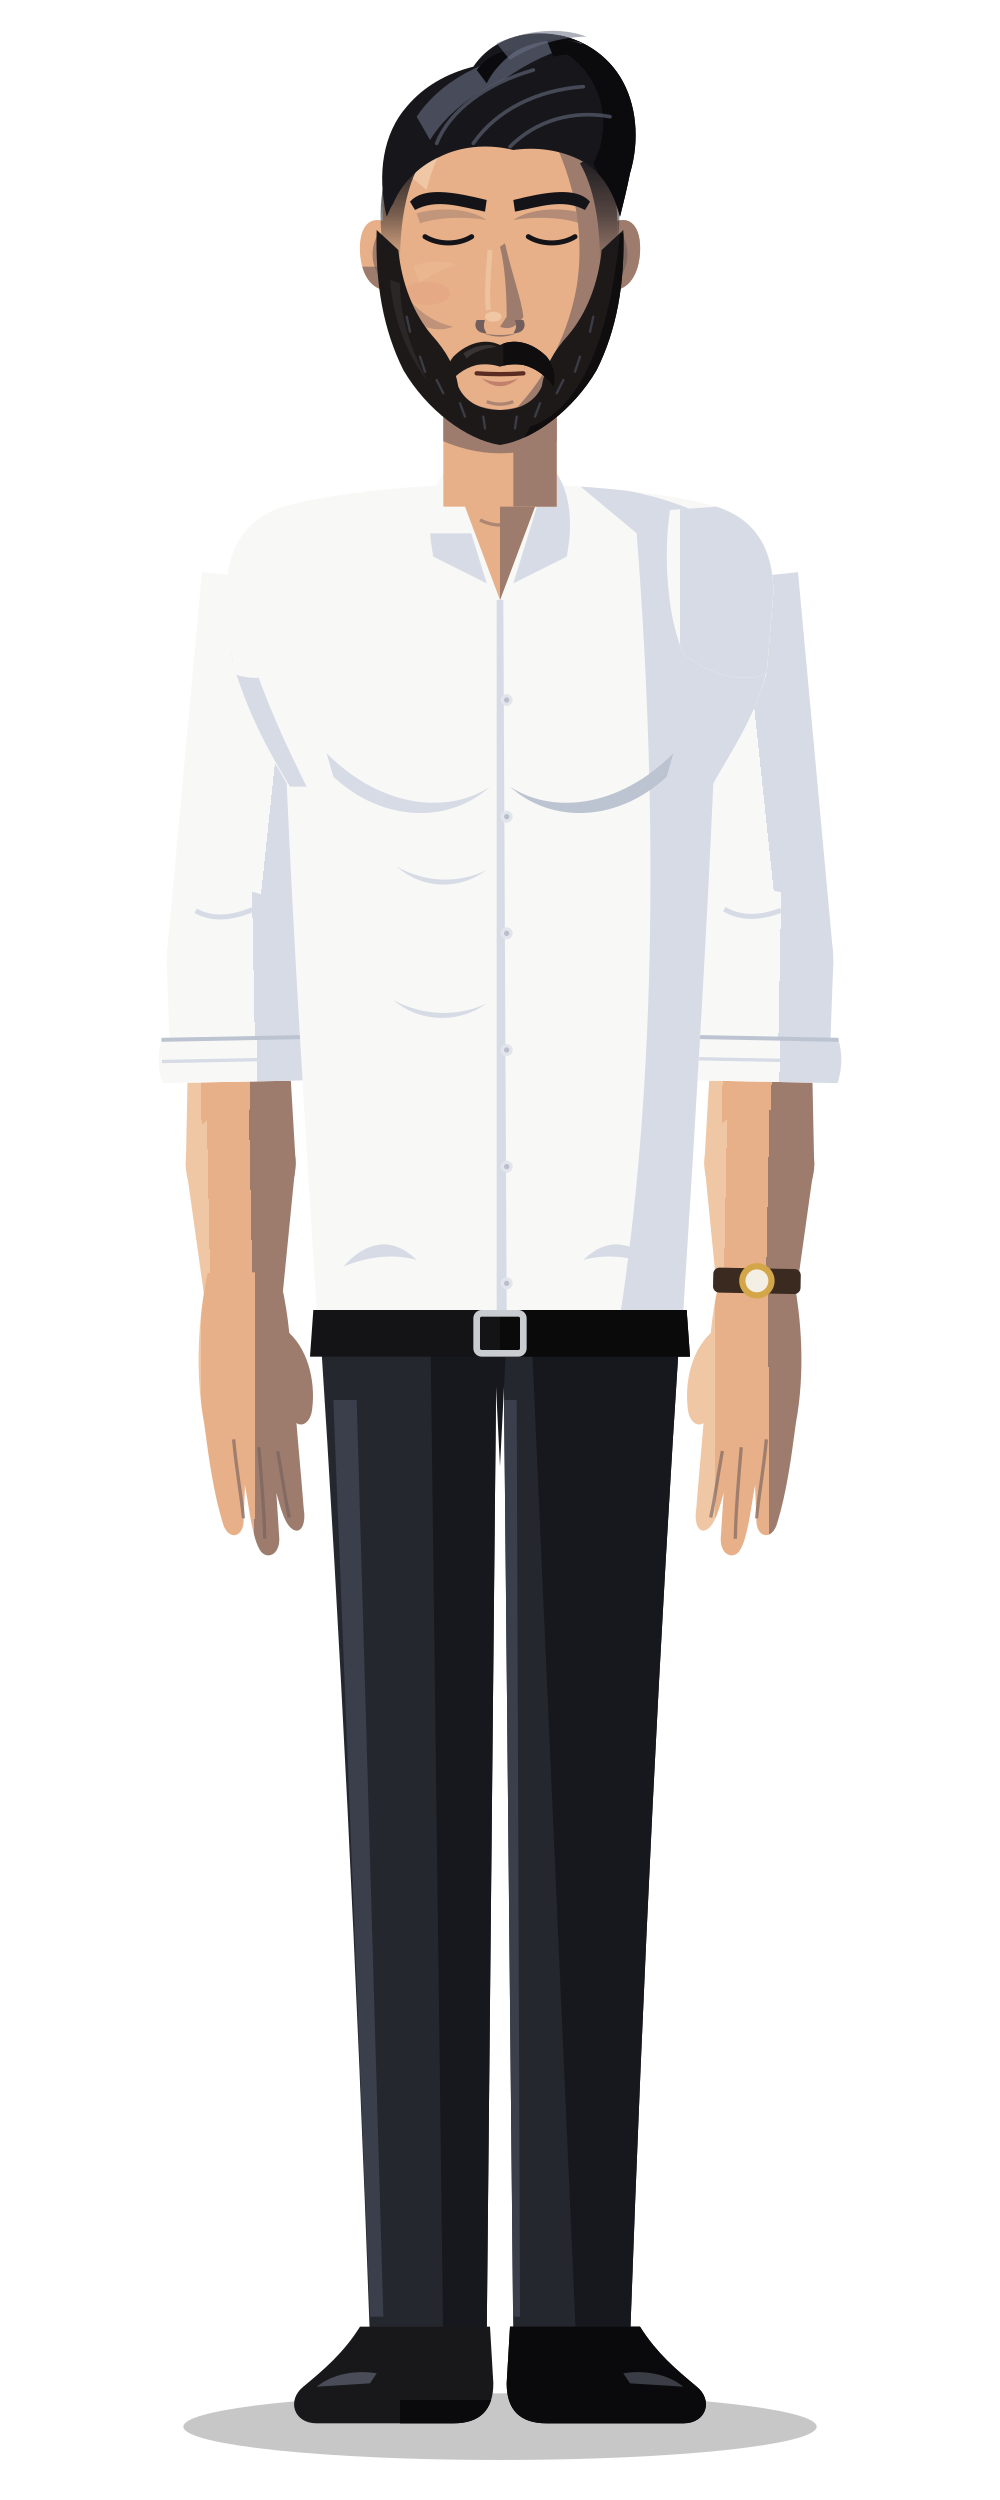
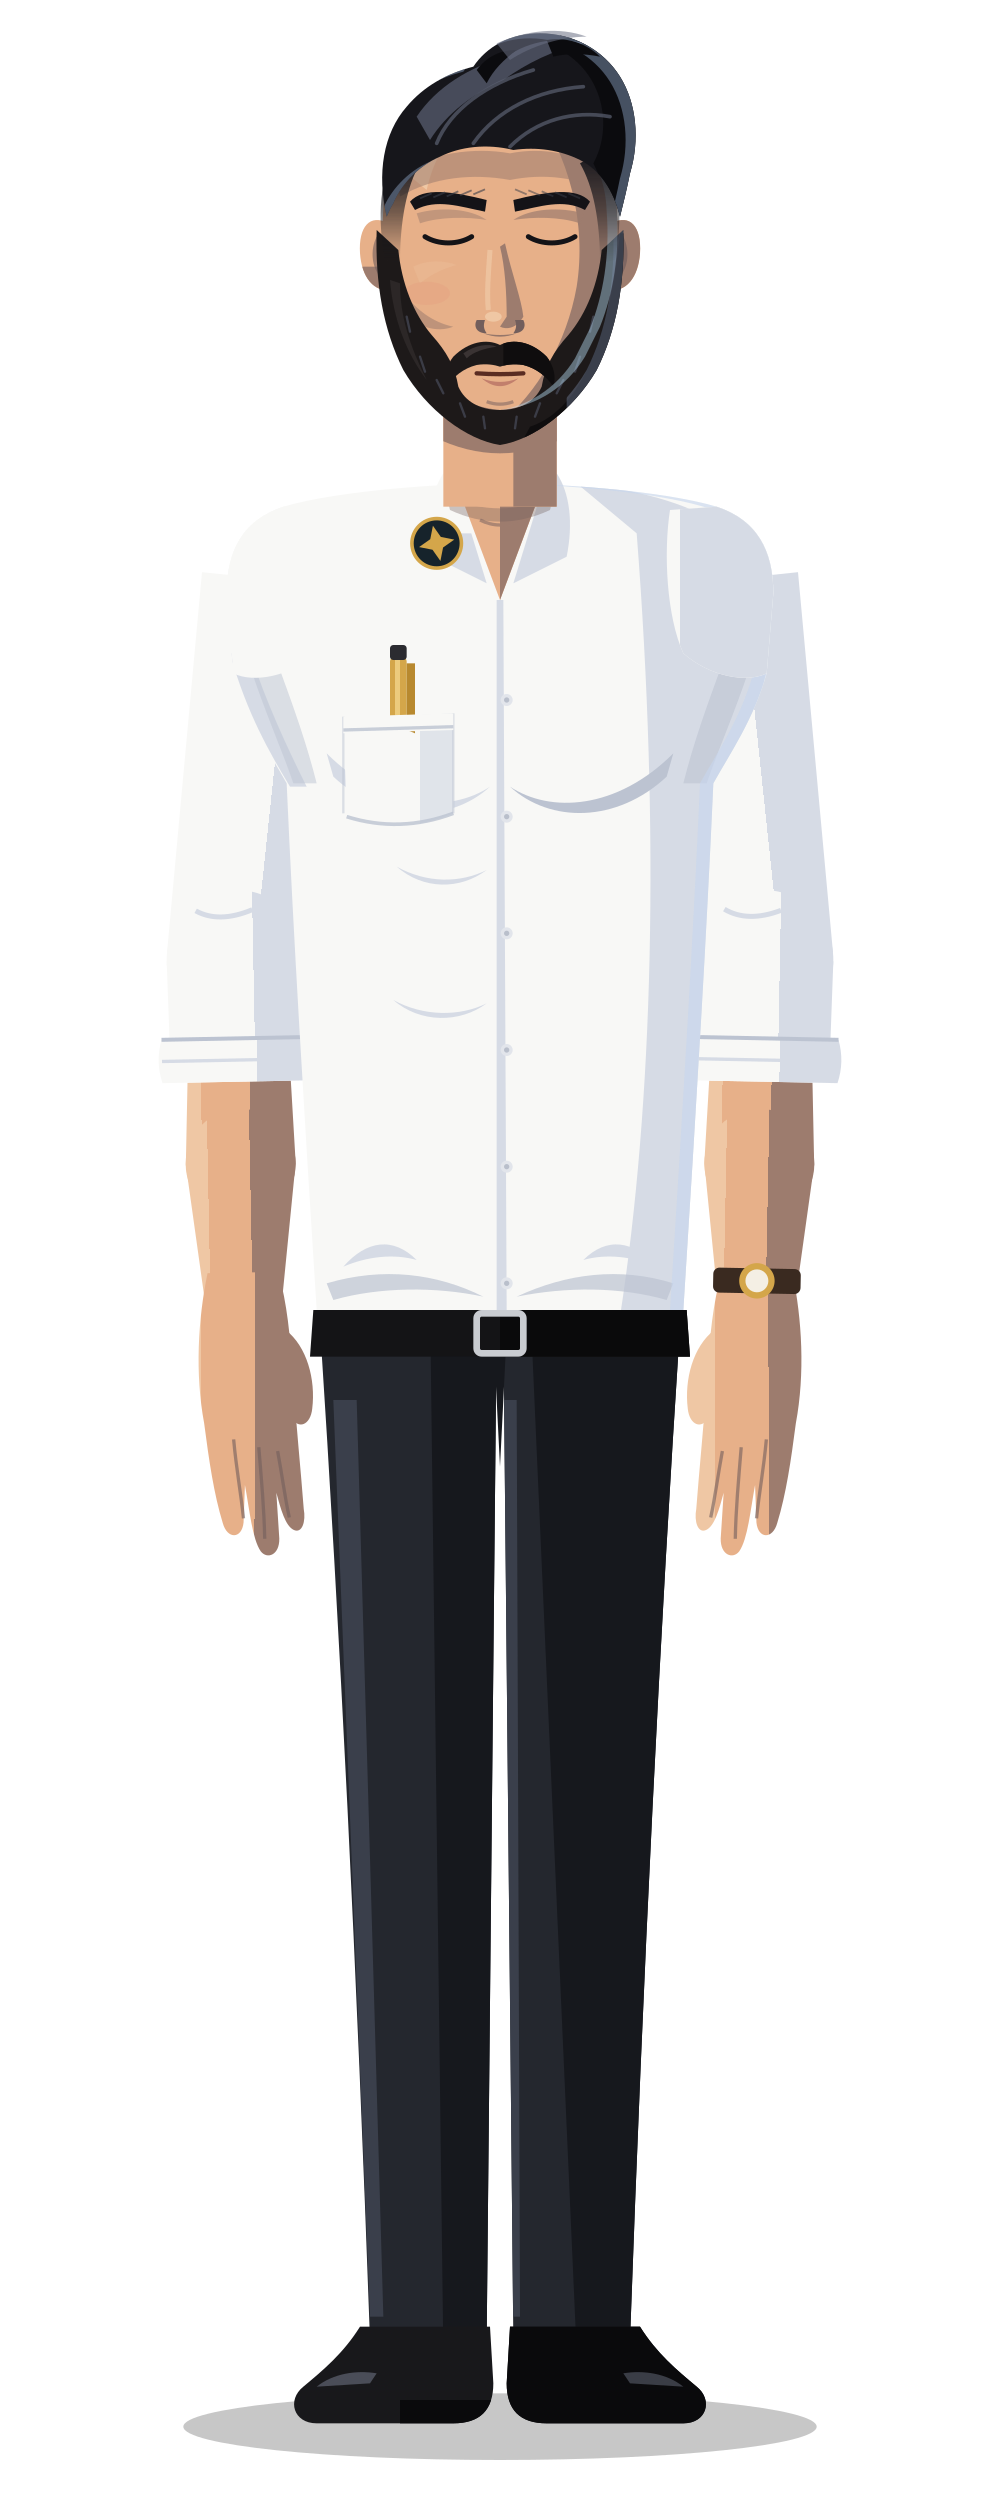
<svg xmlns="http://www.w3.org/2000/svg" viewBox="0 0 600 1500" width="600" height="1500">
  <defs>
    <linearGradient id="fade" x1="0" y1="0" x2="0" y2="1">
      <stop offset="0" stop-color="#16161b" stop-opacity="1" />
      <stop offset="0.55" stop-color="#16161b" stop-opacity="0.55" />
      <stop offset="1" stop-color="#16161b" stop-opacity="0" />
    </linearGradient>
    <clipPath id="c1">
      <path d="M192,796 L298,796 L292,1404 L222,1404 C214,1180 204,980 192,796 Z" />
    </clipPath>
    <clipPath id="c2">
      <path d="M216,1396 L294,1396 L296,1430 C296,1446 288,1454 272,1454 L190,1454 C176,1454 172,1440 182,1432 C194,1422 206,1412 216,1396 Z" />
    </clipPath>
    <clipPath id="c3">
      <path d="M 408,796 L 302,796 L 308,1404 L 378,1404 C 386,1180 396,980 408,796 Z" />
    </clipPath>
    <clipPath id="c4">
      <path d="M 384,1396 L 306,1396 L 304,1430 C 304,1446 312,1454 328,1454 L 410,1454 C 424,1454 428,1440 418,1432 C 406,1422 394,1412 384,1396 Z" />
    </clipPath>
    <linearGradient id="g5" gradientUnits="userSpaceOnUse" x1="112.0" y1="674.3" x2="175.9" y2="673.0">
      <stop offset="0" stop-color="#efc7a4" />
      <stop offset="0.14" stop-color="#efc7a4" />
      <stop offset="0.14" stop-color="#e7b089" />
      <stop offset="0.6" stop-color="#e7b089" />
      <stop offset="0.6" stop-color="#9d7c6e" />
      <stop offset="1" stop-color="#9d7c6e" />
    </linearGradient>
    <linearGradient id="g6" gradientUnits="userSpaceOnUse" x1="117.9" y1="744.7" x2="172.9" y2="743.6">
      <stop offset="0" stop-color="#efc7a4" />
      <stop offset="0.14" stop-color="#efc7a4" />
      <stop offset="0.14" stop-color="#e7b089" />
      <stop offset="0.6" stop-color="#e7b089" />
      <stop offset="0.6" stop-color="#9d7c6e" />
      <stop offset="1" stop-color="#9d7c6e" />
    </linearGradient>
    <linearGradient id="g7" gradientUnits="userSpaceOnUse" x1="110.7" y1="457.4" x2="197.3" y2="466.6">
      <stop offset="0" stop-color="#f8f8f6" />
      <stop offset="0.62" stop-color="#f8f8f6" />
      <stop offset="0.62" stop-color="#d6dbe5" />
      <stop offset="1" stop-color="#d6dbe5" />
    </linearGradient>
    <linearGradient id="g8" gradientUnits="userSpaceOnUse" x1="101.1" y1="606.8" x2="184.1" y2="605.2">
      <stop offset="0" stop-color="#f8f8f6" />
      <stop offset="0.62" stop-color="#f8f8f6" />
      <stop offset="0.62" stop-color="#d6dbe5" />
      <stop offset="1" stop-color="#d6dbe5" />
    </linearGradient>
    <linearGradient id="g9" gradientUnits="userSpaceOnUse" x1="97.2" y1="636.9" x2="189.2" y2="635.1">
      <stop offset="0" stop-color="#f8f8f6" />
      <stop offset="0.62" stop-color="#f8f8f6" />
      <stop offset="0.62" stop-color="#d6dbe5" />
      <stop offset="1" stop-color="#d6dbe5" />
    </linearGradient>
    <linearGradient id="g10" gradientUnits="userSpaceOnUse" x1="-28.0" y1="-0.6" x2="28.0" y2="0.6">
      <stop offset="0" stop-color="#efc7a4" />
      <stop offset="0.14" stop-color="#efc7a4" />
      <stop offset="0.14" stop-color="#e7b089" />
      <stop offset="0.6" stop-color="#e7b089" />
      <stop offset="0.6" stop-color="#9d7c6e" />
      <stop offset="1" stop-color="#9d7c6e" />
    </linearGradient>
    <linearGradient id="g11" gradientUnits="userSpaceOnUse" x1="424.1" y1="673.0" x2="488.0" y2="674.3">
      <stop offset="0" stop-color="#efc7a4" />
      <stop offset="0.14" stop-color="#efc7a4" />
      <stop offset="0.14" stop-color="#e7b089" />
      <stop offset="0.6" stop-color="#e7b089" />
      <stop offset="0.6" stop-color="#9d7c6e" />
      <stop offset="1" stop-color="#9d7c6e" />
    </linearGradient>
    <linearGradient id="g12" gradientUnits="userSpaceOnUse" x1="427.1" y1="743.6" x2="482.1" y2="744.7">
      <stop offset="0" stop-color="#efc7a4" />
      <stop offset="0.14" stop-color="#efc7a4" />
      <stop offset="0.14" stop-color="#e7b089" />
      <stop offset="0.6" stop-color="#e7b089" />
      <stop offset="0.6" stop-color="#9d7c6e" />
      <stop offset="1" stop-color="#9d7c6e" />
    </linearGradient>
    <linearGradient id="g13" gradientUnits="userSpaceOnUse" x1="402.7" y1="466.6" x2="489.3" y2="457.4">
      <stop offset="0" stop-color="#f8f8f6" />
      <stop offset="0.62" stop-color="#f8f8f6" />
      <stop offset="0.62" stop-color="#d6dbe5" />
      <stop offset="1" stop-color="#d6dbe5" />
    </linearGradient>
    <linearGradient id="g14" gradientUnits="userSpaceOnUse" x1="415.9" y1="605.2" x2="498.9" y2="606.8">
      <stop offset="0" stop-color="#f8f8f6" />
      <stop offset="0.62" stop-color="#f8f8f6" />
      <stop offset="0.62" stop-color="#d6dbe5" />
      <stop offset="1" stop-color="#d6dbe5" />
    </linearGradient>
    <linearGradient id="g15" gradientUnits="userSpaceOnUse" x1="410.8" y1="635.1" x2="502.8" y2="636.9">
      <stop offset="0" stop-color="#f8f8f6" />
      <stop offset="0.62" stop-color="#f8f8f6" />
      <stop offset="0.62" stop-color="#d6dbe5" />
      <stop offset="1" stop-color="#d6dbe5" />
    </linearGradient>
    <linearGradient id="g16" gradientUnits="userSpaceOnUse" x1="28.0" y1="0.6" x2="-28.0" y2="-0.6">
      <stop offset="0" stop-color="#efc7a4" />
      <stop offset="0.14" stop-color="#efc7a4" />
      <stop offset="0.14" stop-color="#e7b089" />
      <stop offset="0.6" stop-color="#e7b089" />
      <stop offset="0.6" stop-color="#9d7c6e" />
      <stop offset="1" stop-color="#9d7c6e" />
    </linearGradient>
    <clipPath id="c17">
      <path d="M300,290 C268,290 204,294 170,304 C146,312 136,330 136,356 L140,404 C148,432 162,452 172,470 C176,560 182,660 190,786 L410,786 C418,660 424,560 428,470 C438,452 452,432 460,404 L464,356 C464,330 454,312 430,304 C396,294 332,290 300,290 Z" />
    </clipPath>
    <clipPath id="c18">
      <path d="M276,296 L324,296 L300,360 Z" />
    </clipPath>
    <clipPath id="c19">
      <path d="M266,284 C258,296 256,314 260,334 L292,350 L276,298 Z" />
    </clipPath>
    <clipPath id="c20">
      <path d="M 334,284 C 342,296 344,314 340,334 L 308,350 L 324,298 Z" />
    </clipPath>
    <clipPath id="c21">
+       <path d="M300,290 C268,290 204,294 170,304 C146,312 136,330 136,356 L140,404 C148,432 162,452 172,470 C176,560 182,660 190,786 L410,786 C418,660 424,560 428,470 C438,452 452,432 460,404 L464,356 C464,330 454,312 430,304 C396,294 332,290 300,290 Z" />
+     </clipPath>
+     <clipPath id="c22">
      <path d="M188,786 L412,786 L414,814 L186,814 Z" />
    </clipPath>
-     <clipPath id="c22">
+     <clipPath id="c23">
      <path d="M170,304 C146,312 136,330 136,356 L140,404 C152,410 174,406 190,392 C200,370 202,332 198,306 Z" />
    </clipPath>
-     <clipPath id="c23">
+     <clipPath id="c24">
      <path d="M 430,304 C 454,312 464,330 464,356 L 460,404 C 448,410 426,406 410,392 C 400,370 398,332 402,306 Z" />
    </clipPath>
-     <clipPath id="c24">
+     <clipPath id="c25">
      <path d="M233,134 C222,128 215,136 216,152 C217,166 224,176 236,174 Z" />
    </clipPath>
-     <clipPath id="c25">
+     <clipPath id="c26">
      <path d="M 367,134 C 378,128 385,136 384,152 C 383,166 376,176 364,174 Z" />
    </clipPath>
-     <clipPath id="c26">
+     <clipPath id="c27">
      <path d="M266,220 L266,304 L334,304 L334,220 Z" />
    </clipPath>
-     <clipPath id="c27">
+     <clipPath id="c28">
      <path d="M300,64 C341,64 369,88 370,126 C372,152 368,176 360,196 L351,214 C340,232 322,244 300,246 C278,244 260,232 249,214 L240,196 C232,176 228,152 230,126 C231,88 259,64 300,64 Z" />
    </clipPath>
-     <clipPath id="c28">
+     <clipPath id="c29">
      <path d="M226,138 C225,170 230,198 242,222 C256,246 280,264 300,267 C320,264 344,246 358,222 C370,198 375,170 374,138 L361,150 C359,170 352,188 341,201 C332,211 327,220 325,232 C321,241 312,246 300,246 C288,246 279,241 275,232 C273,220 268,211 259,201 C248,188 241,170 239,150 Z" />
    </clipPath>
-     <clipPath id="c29">
+     <clipPath id="c30">
      <path d="M272,214 C281,205 292,203 300,207 C308,203 319,205 328,214 C332,219 334,226 332,232 C328,226 322,221 314,219 C308,218 303,219 300,220 C297,219 292,218 286,219 C278,221 272,226 268,232 C266,226 268,219 272,214 Z" />
    </clipPath>
-     <clipPath id="c30">
+     <clipPath id="c31">
+       <path d="M300,64 C341,64 369,88 370,126 C372,152 368,176 360,196 L351,214 C340,232 322,244 300,246 C278,244 260,232 249,214 L240,196 C232,176 228,152 230,126 C231,88 259,64 300,64 Z" />
+     </clipPath>
+     <clipPath id="c32">
+       <path d="M226,138 C225,170 230,198 242,222 C256,246 280,264 300,267 C320,264 344,246 358,222 C370,198 375,170 374,138 L361,150 C359,170 352,188 341,201 C332,211 327,220 325,232 C321,241 312,246 300,246 C288,246 279,241 275,232 C273,220 268,211 259,201 C248,188 241,170 239,150 Z" />
+     </clipPath>
+     <clipPath id="c33">
+       <rect x="340" y="0" width="600" height="1500" />
+     </clipPath>
+     <clipPath id="c34">
+       <path d="M232,130 C226,104 230,80 244,64 C254,52 268,44 284,40 C292,28 306,20 324,20 C344,20 362,30 372,46 C382,62 384,84 378,104 C376,114 374,122 372,130 C368,114 360,102 348,96 C336,90 322,88 308,90 C292,86 276,88 264,94 C250,100 240,112 236,122 C234,125 233,128 232,130 Z" />
+     </clipPath>
+     <clipPath id="c35">
      <path d="M232,130 C226,104 230,80 244,64 C254,52 268,44 284,40 C292,28 306,20 324,20 C344,20 362,30 372,46 C382,62 384,84 378,104 C376,114 374,122 372,130 C368,114 360,102 348,96 C336,90 322,88 308,90 C292,86 276,88 264,94 C250,100 240,112 236,122 C234,125 233,128 232,130 Z" />
    </clipPath>
  </defs>
  <ellipse cx="300" cy="1456" rx="190" ry="20" fill="#000" opacity="0.22" />
  <path d="M192,796 L298,796 L292,1404 L222,1404 C214,1180 204,980 192,796 Z" fill="#24272e" />
  <g clip-path="url(#c1)">
    <path d="M258,780 L304,780 L300,1412 L266,1412 Z" fill="#16181d" />
    <path d="M200,840 L214,840 L230,1390 L222,1390 Z" fill="#3a3f4b" />
  </g>
  <path d="M216,1396 L294,1396 L296,1430 C296,1446 288,1454 272,1454 L190,1454 C176,1454 172,1440 182,1432 C194,1422 206,1412 216,1396 Z" fill="#18181b" />
  <g clip-path="url(#c2)">
    <path d="M240,1440 L300,1440 L300,1460 L240,1460 Z" fill="#0a0a0c" />
    <path d="M190,1432 C200,1424 214,1422 226,1424 L222,1430 Z" fill="#4a4d58" />
  </g>
  <path d="M 408,796 L 302,796 L 308,1404 L 378,1404 C 386,1180 396,980 408,796 Z" fill="#24272e" />
  <g clip-path="url(#c3)">
    <path d="M318,780 L420,780 L420,1412 L346,1412 Z" fill="#16181d" />
    <path d="M 310,840 L 302,840 L 306,1390 L 312,1390 Z" fill="#3a3f4b" />
  </g>
  <path d="M 384,1396 L 306,1396 L 304,1430 C 304,1446 312,1454 328,1454 L 410,1454 C 424,1454 428,1440 418,1432 C 406,1422 394,1412 384,1396 Z" fill="#18181b" />
  <g clip-path="url(#c4)">
    <path d="M300,1380 L440,1380 L440,1460 L300,1460 Z" fill="#0a0a0c" />
    <path d="M 410,1432 C 400,1424 386,1422 374,1424 L 378,1430 Z" fill="#3a3d46" />
  </g>
  <path d="M296,800 L300,880 L304,800 Z" fill="#16181d" />
  <path d="M112.5,649.6 L111.5,699.0 L177.4,697.7 L174.5,648.4 Z" fill="url(#g5)" />
  <circle cx="144.4" cy="698.3" r="33.0" fill="url(#g6)" />
  <path d="M111.5,699.0 L124.3,790.4 L168.3,789.6 L177.4,697.7 Z" fill="url(#g6)" />
  <path d="M121.2,343.3 L100.2,571.6 L183.8,580.4 L210.8,352.7 Z" fill="url(#g7)" />
  <circle cx="142.0" cy="576.0" r="42.0" fill="url(#g8)" />
  <path d="M100.0,576.8 L102.2,636.8 L184.2,635.2 L184.0,575.2 Z" fill="url(#g8)" />
  <path d="M188.9,622.1 Q193.2,635.0 189.5,648.1 L97.5,649.9 Q93.2,637.0 96.9,623.9 Z" fill="url(#g9)" />
  <path d="M188.9,622.1 L96.9,623.9" stroke="#bcc3d1" stroke-width="2.4" />
  <path d="M189.2,635.1 L97.2,636.9" stroke="#d6dbe5" stroke-width="2" />
  <path d="M117.4,546.5 q14.0,7.7 34.0,-0.7" fill="none" stroke="#d6dbe5" stroke-width="3" />
  <g transform="translate(146.0,776.0) rotate(-1.1)">
    <g transform="scale(1.25,1.25)">
      <path d="M-17,-10 C-22,12 -24,38 -20,62 C-18,80 -16,96 -12,110 C-10,118 -3,118 -2,110 L-1,92 C1,104 2,118 6,124 C9,128 15,126 15,118 L14,96 C16,104 18,112 22,114 C26,116 28,110 27,104 C26,86 24,62 23,40 C22,20 21,6 17,-10 Z" fill="url(#g10)" />
      <path d="M20,18 C30,26 34,42 32,56 C31,64 25,66 22,60 C22,48 20,36 16,28 Z" fill="url(#g10)" />
      <path d="M-6,70 C-5,84 -3,96 -2,108 M6,74 C7,90 8,104 8,118 M15,76 C17,88 18,98 20,108" fill="none" stroke="#725e5c" stroke-width="1.6" opacity="0.6" />
    </g>
  </g>
  <path d="M425.5,648.4 L422.6,697.7 L488.5,699.0 L487.5,649.6 Z" fill="url(#g11)" />
  <circle cx="455.6" cy="698.3" r="33.0" fill="url(#g12)" />
  <path d="M422.6,697.7 L431.7,789.6 L475.7,790.4 L488.5,699.0 Z" fill="url(#g12)" />
  <path d="M389.2,352.7 L416.2,580.4 L499.8,571.6 L478.8,343.3 Z" fill="url(#g13)" />
  <circle cx="458.0" cy="576.0" r="42.0" fill="url(#g14)" />
  <path d="M416.0,575.2 L415.8,635.2 L497.8,636.8 L500.0,576.8 Z" fill="url(#g14)" />
  <path d="M503.1,623.9 Q506.8,637.0 502.5,649.9 L410.5,648.1 Q406.8,635.0 411.1,622.1 Z" fill="url(#g15)" />
  <path d="M503.1,623.9 L411.1,622.1" stroke="#bcc3d1" stroke-width="2.4" />
  <path d="M502.8,636.9 L410.8,635.1" stroke="#d6dbe5" stroke-width="2" />
  <path d="M434.6,545.5 q14.0,8.3 34.0,0.7" fill="none" stroke="#d6dbe5" stroke-width="3" />
  <g transform="translate(454.0,776.0) rotate(1.1)">
    <g transform="scale(-1.25,1.25)">
      <path d="M-17,-10 C-22,12 -24,38 -20,62 C-18,80 -16,96 -12,110 C-10,118 -3,118 -2,110 L-1,92 C1,104 2,118 6,124 C9,128 15,126 15,118 L14,96 C16,104 18,112 22,114 C26,116 28,110 27,104 C26,86 24,62 23,40 C22,20 21,6 17,-10 Z" fill="url(#g16)" />
      <path d="M20,18 C30,26 34,42 32,56 C31,64 25,66 22,60 C22,48 20,36 16,28 Z" fill="url(#g16)" />
      <path d="M-6,70 C-5,84 -3,96 -2,108 M6,74 C7,90 8,104 8,118 M15,76 C17,88 18,98 20,108" fill="none" stroke="#725e5c" stroke-width="1.6" opacity="0.6" />
      <rect x="-21" y="-12" width="42" height="12" rx="3" fill="#3a2a20" />
      <circle cx="0" cy="-6" r="8.5" fill="#d4a64a" />
      <circle cx="0" cy="-6" r="5.5" fill="#f4efe4" />
    </g>
  </g>
  <path d="M300,290 C268,290 204,294 170,304 C146,312 136,330 136,356 L140,404 C148,432 162,452 172,470 C176,560 182,660 190,786 L410,786 C418,660 424,560 428,470 C438,452 452,432 460,404 L464,356 C464,330 454,312 430,304 C396,294 332,290 300,290 Z" fill="#f8f8f6" />
  <g clip-path="url(#c17)">
    <path d="M346,290 C406,296 466,316 464,374 C460,422 444,450 430,474 L414,790 L372,790 C392,660 396,500 382,320 Z" fill="#d6dbe5" />
    <path d="M138,392 C148,428 162,452 174,472 L184,472 C172,448 160,422 150,392 Z" fill="#d6dbe5" />
  </g>
  <path d="M196,452 C230,486 270,488 294,472 C270,494 230,494 200,466 Z" fill="#d6dbe5" />
  <path d="M404,452 C370,486 330,488 306,472 C330,494 370,494 400,466 Z" fill="#bcc3d1" />
  <path d="M236,600 C254,610 276,610 292,602 C276,614 252,614 236,600 Z" fill="#d6dbe5" />
  <path d="M206,760 C220,744 236,742 250,756 C236,752 220,754 206,760 Z" fill="#d6dbe5" />
  <path d="M350,756 C364,742 380,744 394,760 C380,754 364,752 350,756 Z" fill="#d6dbe5" />
  <path d="M238,520 C256,530 276,530 292,522 C276,534 254,534 238,520 Z" fill="#d6dbe5" />
  <path d="M276,296 L324,296 L300,360 Z" fill="#e7b089" />
  <g clip-path="url(#c18)">
    <path d="M300,290 L330,290 L300,364 Z" fill="#9d7c6e" />
  </g>
  <path d="M288,312 Q300,318 312,312" fill="none" stroke="#9d7c6e" stroke-width="2" opacity="0.8" />
  <path d="M266,284 C258,296 256,314 260,334 L292,350 L276,298 Z" fill="#f8f8f6" />
  <g clip-path="url(#c19)">
    <path d="M256,320 L292,320 L292,352 L256,352 Z" fill="#d6dbe5" />
  </g>
  <path d="M 334,284 C 342,296 344,314 340,334 L 308,350 L 324,298 Z" fill="#f8f8f6" />
  <g clip-path="url(#c20)">
    <path d="M 334,284 C 342,296 344,314 340,334 L 308,350 L 324,298 Z" fill="#d6dbe5" />
  </g>
  <path d="M268,286 Q300,280 332,286 L326,292 Q300,288 274,292 Z" fill="#d6dbe5" />
  <path d="M298,360 L302,360 L304,786 L298,786 Z" fill="#d6dbe5" />
  <circle cx="304" cy="420" r="3.6" fill="#e2e5eb" />
  <circle cx="304" cy="420" r="1.6" fill="#b9bfcb" />
  <circle cx="304" cy="490" r="3.6" fill="#e2e5eb" />
  <circle cx="304" cy="490" r="1.6" fill="#b9bfcb" />
  <circle cx="304" cy="560" r="3.6" fill="#e2e5eb" />
  <circle cx="304" cy="560" r="1.6" fill="#b9bfcb" />
  <circle cx="304" cy="630" r="3.6" fill="#e2e5eb" />
  <circle cx="304" cy="630" r="1.6" fill="#b9bfcb" />
  <circle cx="304" cy="700" r="3.6" fill="#e2e5eb" />
  <circle cx="304" cy="700" r="1.6" fill="#b9bfcb" />
  <circle cx="304" cy="770" r="3.6" fill="#e2e5eb" />
  <circle cx="304" cy="770" r="1.6" fill="#b9bfcb" />
+   <path d="M150,400 C160,430 170,452 176,470 L190,470 C184,446 176,424 168,402 Z" fill="#bcc3d1" opacity="0.5" />
+   <path d="M 450,400 C 440,430 430,452 424,470 L 410,470 C 416,446 424,424 432,402 Z" fill="#bcc3d1" opacity="0.6" />
+   <path d="M196,770 C230,760 262,764 290,778 C262,772 228,772 200,780 Z" fill="#bcc3d1" opacity="0.7" />
+   <path d="M310,778 C340,764 372,760 404,770 L400,780 C372,772 340,772 310,778 Z" fill="#bcc3d1" opacity="0.7" />
+   <path d="M268,298 Q300,312 332,298 L330,306 Q300,320 270,306 Z" fill="#725e5c" opacity="0.35" />
+   <g clip-path="url(#c21)">
+     <path d="M-10,-10 L610,-10 L610,1510 L-10,1510 Z M 292,290 C 260,290 196,294 162,304 C 138,312 128,330 128,356 L 132,404 C 140,432 154,452 164,470 C 168,560 174,660 182,786 L 402,786 C 410,660 416,560 420,470 C 430,452 444,432 452,404 L 456,356 C 456,330 446,312 422,304 C 388,294 324,290 292,290 Z" fill-rule="evenodd" fill="#c6d6ee" opacity="0.6" />
+   </g>
  <path d="M188,786 L412,786 L414,814 L186,814 Z" fill="#141416" />
-   <g clip-path="url(#c21)">
+   <g clip-path="url(#c22)">
    <path d="M300,780 L420,780 L420,820 L300,820 Z" fill="#0a0a0b" />
  </g>
  <rect x="286" y="788" width="28" height="24" rx="3" fill="none" stroke="#c9ccd1" stroke-width="4" />
  <path d="M170,304 C146,312 136,330 136,356 L140,404 C152,410 174,406 190,392 C200,370 202,332 198,306 Z" fill="#f8f8f6" />
  <path d="M 430,304 C 454,312 464,330 464,356 L 460,404 C 448,410 426,406 410,392 C 400,370 398,332 402,306 Z" fill="#f8f8f6" />
-   <g clip-path="url(#c23)">
+   <g clip-path="url(#c24)">
    <path d="M408,290 L470,290 L470,420 L408,420 Z" fill="#d6dbe5" />
  </g>
+   <path d="M206,430 L272,428 L272,488 Q240,498 208,490 Z" fill="#f8f8f6" />
+   <path d="M252,429 L272,428 L272,488 Q262,492 252,494 Z" fill="#d6dbe5" opacity="0.7" />
+   <path d="M208,490 Q240,500 272,488" fill="none" stroke="#bcc3d1" stroke-width="2.2" opacity="0.8" />
+   <path d="M206,430 L206,488 M272,428 L272,488" stroke="#bcc3d1" stroke-width="1.4" opacity="0.5" />
+   <rect x="234" y="394" width="10" height="44" rx="3" fill="#d4a64a" />
+   <rect x="237" y="394" width="3" height="44" fill="#f2d48a" opacity="0.8" />
+   <rect x="234" y="387" width="10" height="9" rx="2" fill="#2b2b30" />
+   <path d="M244,398 L249,398 L249,440 L244,438 Z" fill="#b8892f" />
+   <path d="M206,430 L272,428 L272,438 L206,440 Z" fill="#f8f8f6" />
+   <path d="M206,438 L272,436" stroke="#bcc3d1" stroke-width="2" opacity="0.8" />
+   <g transform="translate(262,326) rotate(-12) scale(1.35)">
+     <circle r="11" fill="#16232b" />
+     <path d="M0,-8 L2.4,-2.4 L8,0 L2.4,2.4 L0,8 L-2.4,2.4 L-8,0 L-2.4,-2.4 Z" fill="#d4a64a" />
+     <circle r="11" fill="none" stroke="#d4a64a" stroke-width="1.6" />
+   </g>
  <path d="M233,134 C222,128 215,136 216,152 C217,166 224,176 236,174 Z" fill="#e7b089" />
-   <g clip-path="url(#c24)">
+   <g clip-path="url(#c25)">
    <path d="M200,160 L240,160 L240,190 L200,190 Z" fill="#9d7c6e" />
  </g>
  <path d="M 367,134 C 378,128 385,136 384,152 C 383,166 376,176 364,174 Z" fill="#e7b089" />
-   <g clip-path="url(#c25)">
+   <g clip-path="url(#c26)">
    <path d="M360,120 L400,120 L400,190 L360,190 Z" fill="#9d7c6e" />
  </g>
  <path d="M226,142 C222,150 223,160 228,166 L230,164 C227,158 226,150 229,144 Z" fill="#725e5c" opacity="0.6" />
  <path d="M 374,142 C 378,150 377,160 372,166 L 370,164 C 373,158 374,150 371,144 Z" fill="#725e5c" opacity="0.7" />
  <path d="M266,220 L266,304 L334,304 L334,220 Z" fill="#e7b089" />
-   <g clip-path="url(#c26)">
+   <g clip-path="url(#c27)">
    <path d="M308,210 L340,210 L340,310 L308,310 Z" fill="#9d7c6e" />
    <path d="M260,210 L340,210 L340,262 Q300,282 260,262 Z" fill="#9d7c6e" />
  </g>
  <path d="M300,64 C341,64 369,88 370,126 C372,152 368,176 360,196 L351,214 C340,232 322,244 300,246 C278,244 260,232 249,214 L240,196 C232,176 228,152 230,126 C231,88 259,64 300,64 Z" fill="#e7b089" />
-   <g clip-path="url(#c27)">
+   <g clip-path="url(#c28)">
    <path d="M318,60 C352,70 376,96 376,130 C378,170 368,204 350,228 C336,244 318,252 300,254 C322,236 340,206 346,172 C352,134 342,94 318,60 Z" fill="#9d7c6e" />
    <path d="M244,104 C250,86 264,74 282,70 C268,82 260,96 256,114 Z" fill="#efc7a4" />
  </g>
  <path d="M248,160 C256,156 266,156 274,159 C266,161 258,165 252,170 Z" fill="#efc7a4" opacity="0.25" />
  <path d="M244,178 C252,188 262,194 272,196 C262,200 250,196 244,188 Z" fill="#9d7c6e" opacity="0.55" />
  <ellipse cx="256" cy="176" rx="14" ry="7" fill="#e07e70" opacity="0.14" />
  <path d="M246,121 C254,112 272,115 292,120 L291,127 C276,124 262,119 249,126 Z" fill="#141317" />
  <path d="M 354,121 C 346,112 328,115 308,120 L 309,127 C 324,124 338,119 351,126 Z" fill="#141317" />
+   <path d="M252,119.0 l7,-3" stroke="#3a3d48" stroke-width="1.1" opacity="0.6" />
+   <path d="M348,119.0 l-7,-3" stroke="#3a3d48" stroke-width="1.1" opacity="0.5" />
+   <path d="M260,118.4 l7,-3" stroke="#3a3d48" stroke-width="1.1" opacity="0.6" />
+   <path d="M340,118.4 l-7,-3" stroke="#3a3d48" stroke-width="1.1" opacity="0.5" />
+   <path d="M268,117.8 l7,-3" stroke="#3a3d48" stroke-width="1.1" opacity="0.6" />
+   <path d="M332,117.8 l-7,-3" stroke="#3a3d48" stroke-width="1.1" opacity="0.5" />
+   <path d="M276,117.2 l7,-3" stroke="#3a3d48" stroke-width="1.1" opacity="0.6" />
+   <path d="M324,117.2 l-7,-3" stroke="#3a3d48" stroke-width="1.1" opacity="0.5" />
+   <path d="M284,116.6 l7,-3" stroke="#3a3d48" stroke-width="1.1" opacity="0.6" />
+   <path d="M316,116.6 l-7,-3" stroke="#3a3d48" stroke-width="1.1" opacity="0.5" />
  <path d="M250,128 C264,124 282,125 292,132 C280,130 264,130 252,134 Z" fill="#9d7c6e" opacity="0.5" />
  <path d="M 350,128 C 336,124 318,125 308,132 C 320,130 336,130 348,134 Z" fill="#9d7c6e" opacity="0.7" />
  <path d="M255,142 C263,147 275,147 283,142" fill="none" stroke="#141317" stroke-width="3.0" stroke-linecap="round" stroke-linejoin="round" opacity="1.0" />
  <path d="M317,142 C325,147 337,147 345,142" fill="none" stroke="#141317" stroke-width="3.0" stroke-linecap="round" stroke-linejoin="round" opacity="1.0" />
  <path d="M303,146 C307,164 313,180 314,190 C310,197 304,198 300,196 L304,190 C304,176 303,160 300,148 Z" fill="#9d7c6e" />
  <path d="M286,192 C284,196 286,200 292,200 C290,197 290,195 291,192 Z" fill="#725e5c" />
  <path d="M314,192 C316,196 314,200 308,200 C310,197 310,195 309,192 Z" fill="#725e5c" />
  <path d="M290,200 Q300,204 310,200 Q300,202 290,200 Z" fill="#725e5c" opacity="0.7" />
  <ellipse cx="296" cy="190" rx="5" ry="3" fill="#efc7a4" />
  <path d="M294,150 C293,164 292,176 293,186" fill="none" stroke="#efc7a4" stroke-width="3" opacity="0.8" />
  <path d="M226,138 C225,170 230,198 242,222 C256,246 280,264 300,267 C320,264 344,246 358,222 C370,198 375,170 374,138 L361,150 C359,170 352,188 341,201 C332,211 327,220 325,232 C321,241 312,246 300,246 C288,246 279,241 275,232 C273,220 268,211 259,201 C248,188 241,170 239,150 Z" fill="#1d1919" />
-   <g clip-path="url(#c28)">
+   <g clip-path="url(#c29)">
    <path d="M318,256 C342,248 364,218 372,140 L390,140 L390,290 L300,290 Z" fill="#0f0d0e" />
    <path d="M234,168 C236,192 244,212 256,228 C246,208 240,190 240,170 Z" fill="#2c2727" />
  </g>
  <path d="M252,214 l3,9" fill="none" stroke="#474b5a" stroke-width="1.4" stroke-linecap="round" stroke-linejoin="round" opacity="0.7" />
  <path d="M262,228 l4,8" fill="none" stroke="#474b5a" stroke-width="1.4" stroke-linecap="round" stroke-linejoin="round" opacity="0.7" />
  <path d="M276,242 l3,8" fill="none" stroke="#474b5a" stroke-width="1.4" stroke-linecap="round" stroke-linejoin="round" opacity="0.7" />
  <path d="M290,250 l1,7" fill="none" stroke="#474b5a" stroke-width="1.4" stroke-linecap="round" stroke-linejoin="round" opacity="0.7" />
  <path d="M244,190 l2,9" fill="none" stroke="#474b5a" stroke-width="1.4" stroke-linecap="round" stroke-linejoin="round" opacity="0.7" />
  <path d="M310,250 l-1,7" fill="none" stroke="#474b5a" stroke-width="1.4" stroke-linecap="round" stroke-linejoin="round" opacity="0.7" />
  <path d="M324,242 l-3,8" fill="none" stroke="#474b5a" stroke-width="1.4" stroke-linecap="round" stroke-linejoin="round" opacity="0.7" />
  <path d="M338,228 l-4,8" fill="none" stroke="#474b5a" stroke-width="1.4" stroke-linecap="round" stroke-linejoin="round" opacity="0.7" />
  <path d="M348,214 l-3,9" fill="none" stroke="#474b5a" stroke-width="1.4" stroke-linecap="round" stroke-linejoin="round" opacity="0.7" />
  <path d="M356,190 l-2,9" fill="none" stroke="#474b5a" stroke-width="1.4" stroke-linecap="round" stroke-linejoin="round" opacity="0.7" />
  <path d="M272,214 C281,205 292,203 300,207 C308,203 319,205 328,214 C332,219 334,226 332,232 C328,226 322,221 314,219 C308,218 303,219 300,220 C297,219 292,218 286,219 C278,221 272,226 268,232 C266,226 268,219 272,214 Z" fill="#1d1919" />
-   <g clip-path="url(#c29)">
+   <g clip-path="url(#c30)">
    <path d="M302,200 L340,200 L340,236 L302,236 Z" fill="#0f0d0e" />
    <path d="M278,212 C285,207 293,206 298,208 C291,209 284,211 280,215 Z" fill="#3a3333" />
  </g>
  <path d="M286,224 Q300,225 314,224" fill="none" stroke="#5a2c22" stroke-width="2.6" stroke-linecap="round" />
  <path d="M289,227 Q300,236.4 311,227 Q300,231.3 289,227 Z" fill="#c27f6c" />
  <path d="M292,241 Q300,244 308,241" fill="none" stroke="#9d7c6e" stroke-width="2" opacity="0.8" />
+   <path d="M238,104 C258,92 284,88 306,92 C326,88 346,92 364,104 L366,116 C346,106 326,104 306,108 C284,104 260,106 240,118 Z" fill="#9d7c6e" opacity="0.55" />
+   <g clip-path="url(#c31)">
+     <path d="M-10,-10 L610,-10 L610,1510 L-10,1510 Z M 294,65 C 335,65 363,89 364,127 C 366,153 362,177 354,197 L 345,215 C 334,233 316,245 294,247 C 272,245 254,233 243,215 L 234,197 C 226,177 222,153 224,127 C 225,89 253,65 294,65 Z" fill-rule="evenodd" fill="#bfe6ff" opacity="0.42" />
+   </g>
+   <g clip-path="url(#c32)">
+     <g clip-path="url(#c33)">
+       <path d="M-10,-10 L610,-10 L610,1510 L-10,1510 Z M 220,138 C 219,170 224,198 236,222 C 250,246 274,264 294,267 C 314,264 338,246 352,222 C 364,198 369,170 368,138 L 355,150 C 353,170 346,188 335,201 C 326,211 321,220 319,232 C 315,241 306,246 294,246 C 282,246 273,241 269,232 C 267,220 262,211 253,201 C 242,188 235,170 233,150 Z" fill-rule="evenodd" fill="#7a8aa8" opacity="0.4" />
+     </g>
+   </g>
  <path d="M231,156 C226,130 228,106 238,90 L252,98 C244,112 240,132 240,158 Z" fill="url(#fade)" />
  <path d="M 369,156 C 374,130 372,106 362,90 L 348,98 C 356,112 360,132 360,158 Z" fill="url(#fade)" />
  <path d="M232,130 C226,104 230,80 244,64 C254,52 268,44 284,40 C292,28 306,20 324,20 C344,20 362,30 372,46 C382,62 384,84 378,104 C376,114 374,122 372,130 C368,114 360,102 348,96 C336,90 322,88 308,90 C292,86 276,88 264,94 C250,100 240,112 236,122 C234,125 233,128 232,130 Z" fill="#16161b" />
-   <g clip-path="url(#c30)">
+   <g clip-path="url(#c34)">
    <path d="M336,18 C368,24 388,52 384,84 C382,104 376,118 372,132 L356,98 C368,76 362,44 336,30 Z" fill="#0b0b0e" />
    <path d="M250,70 C262,52 282,40 304,34 C318,24 336,22 350,26 C332,30 316,38 302,48 C284,56 268,68 258,84 Z" fill="#474b5a" />
+   </g>
+   <g clip-path="url(#c35)">
+     <path d="M-10,-10 L610,-10 L610,1510 L-10,1510 Z M 226,133 C 220,107 224,83 238,67 C 248,55 262,47 278,43 C 286,31 300,23 318,23 C 338,23 356,33 366,49 C 376,65 378,87 372,107 C 370,117 368,125 366,133 C 362,117 354,105 342,99 C 330,93 316,91 302,93 C 286,89 270,91 258,97 C 244,103 234,115 230,125 C 228,128 227,131 226,133 Z" fill-rule="evenodd" fill="#8fa6c8" opacity="0.45" />
  </g>
  <path d="M262,86 C270,66 292,50 320,42" fill="none" stroke="#5a5f70" stroke-width="2.2" stroke-linecap="round" stroke-linejoin="round" opacity="0.7" />
  <path d="M284,86 C298,66 322,54 350,52" fill="none" stroke="#5a5f70" stroke-width="2.2" stroke-linecap="round" stroke-linejoin="round" opacity="0.7" />
  <path d="M306,88 C322,72 344,66 366,70" fill="none" stroke="#5a5f70" stroke-width="2.2" stroke-linecap="round" stroke-linejoin="round" opacity="0.7" />
  <path d="M286,42 C292,34 300,30 310,30 C302,36 296,42 292,50 Z" fill="#0b0b0e" />
  <path d="M328,24 C340,22 352,26 360,34 C350,32 340,32 332,34 Z" fill="#0b0b0e" />
  <path d="M298,26 C316,18 336,16 352,22 C336,22 318,28 306,36 Z" fill="#6a7083" opacity="0.55" />
</svg>
